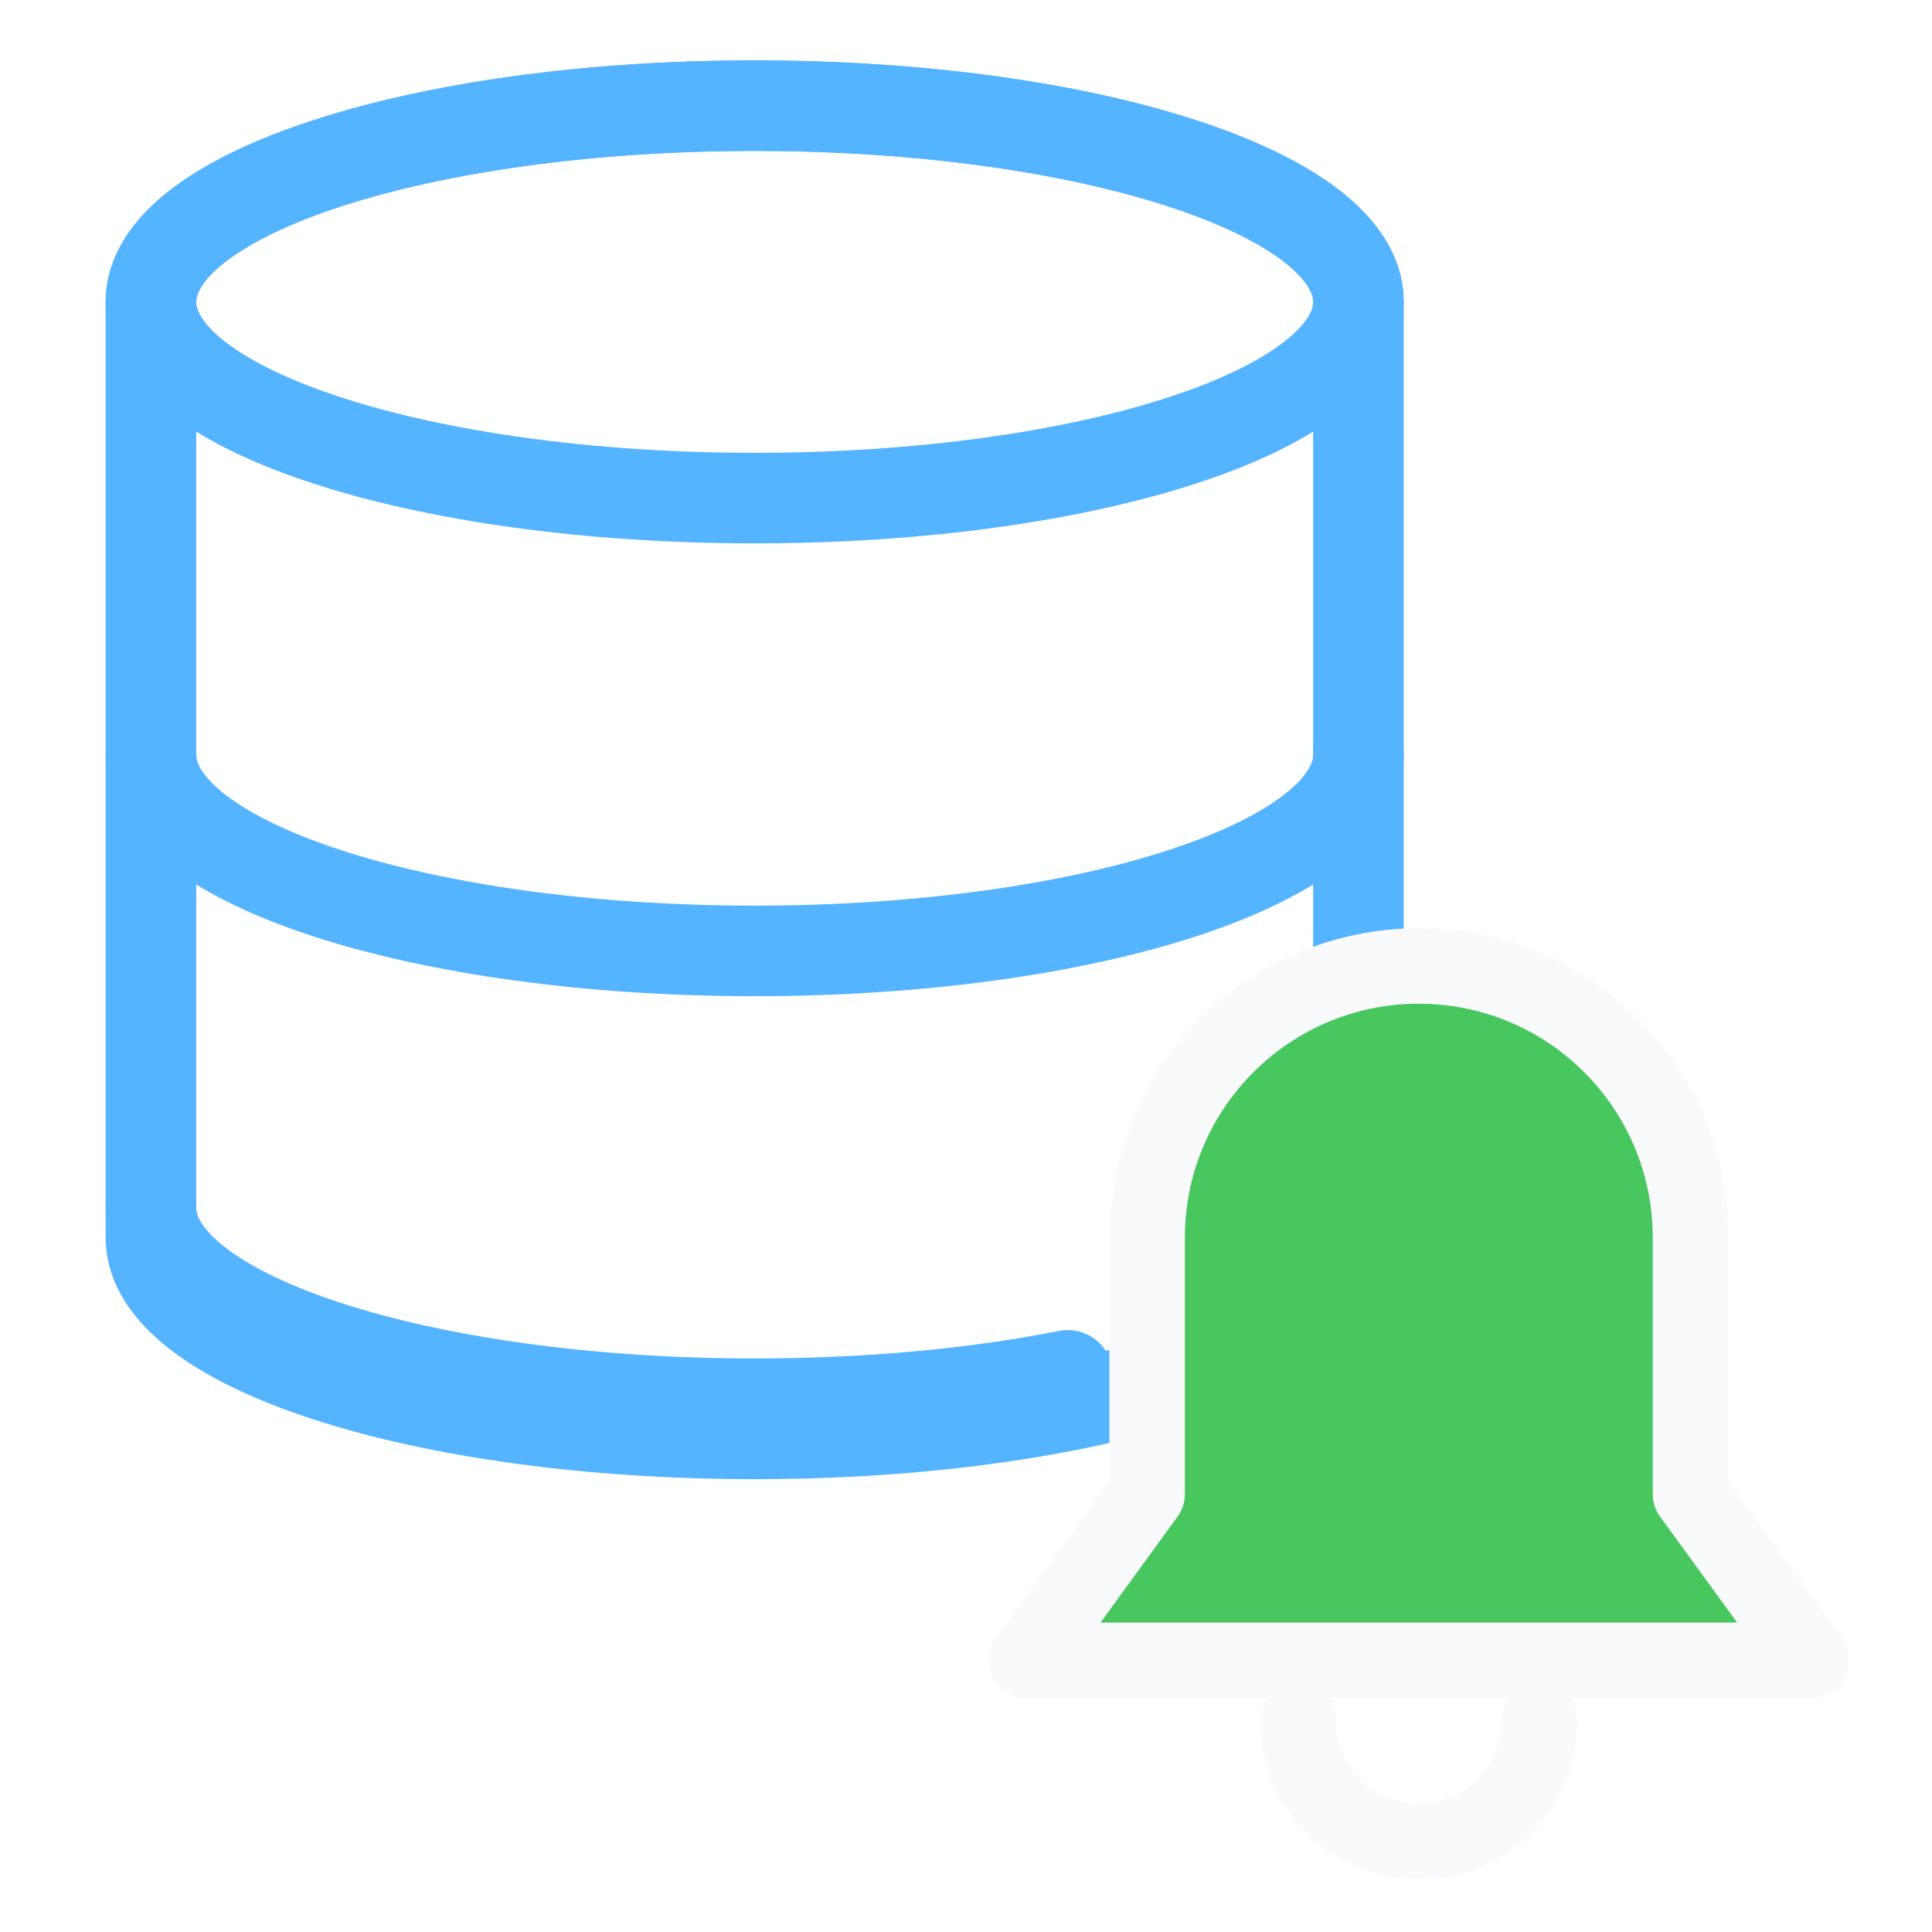
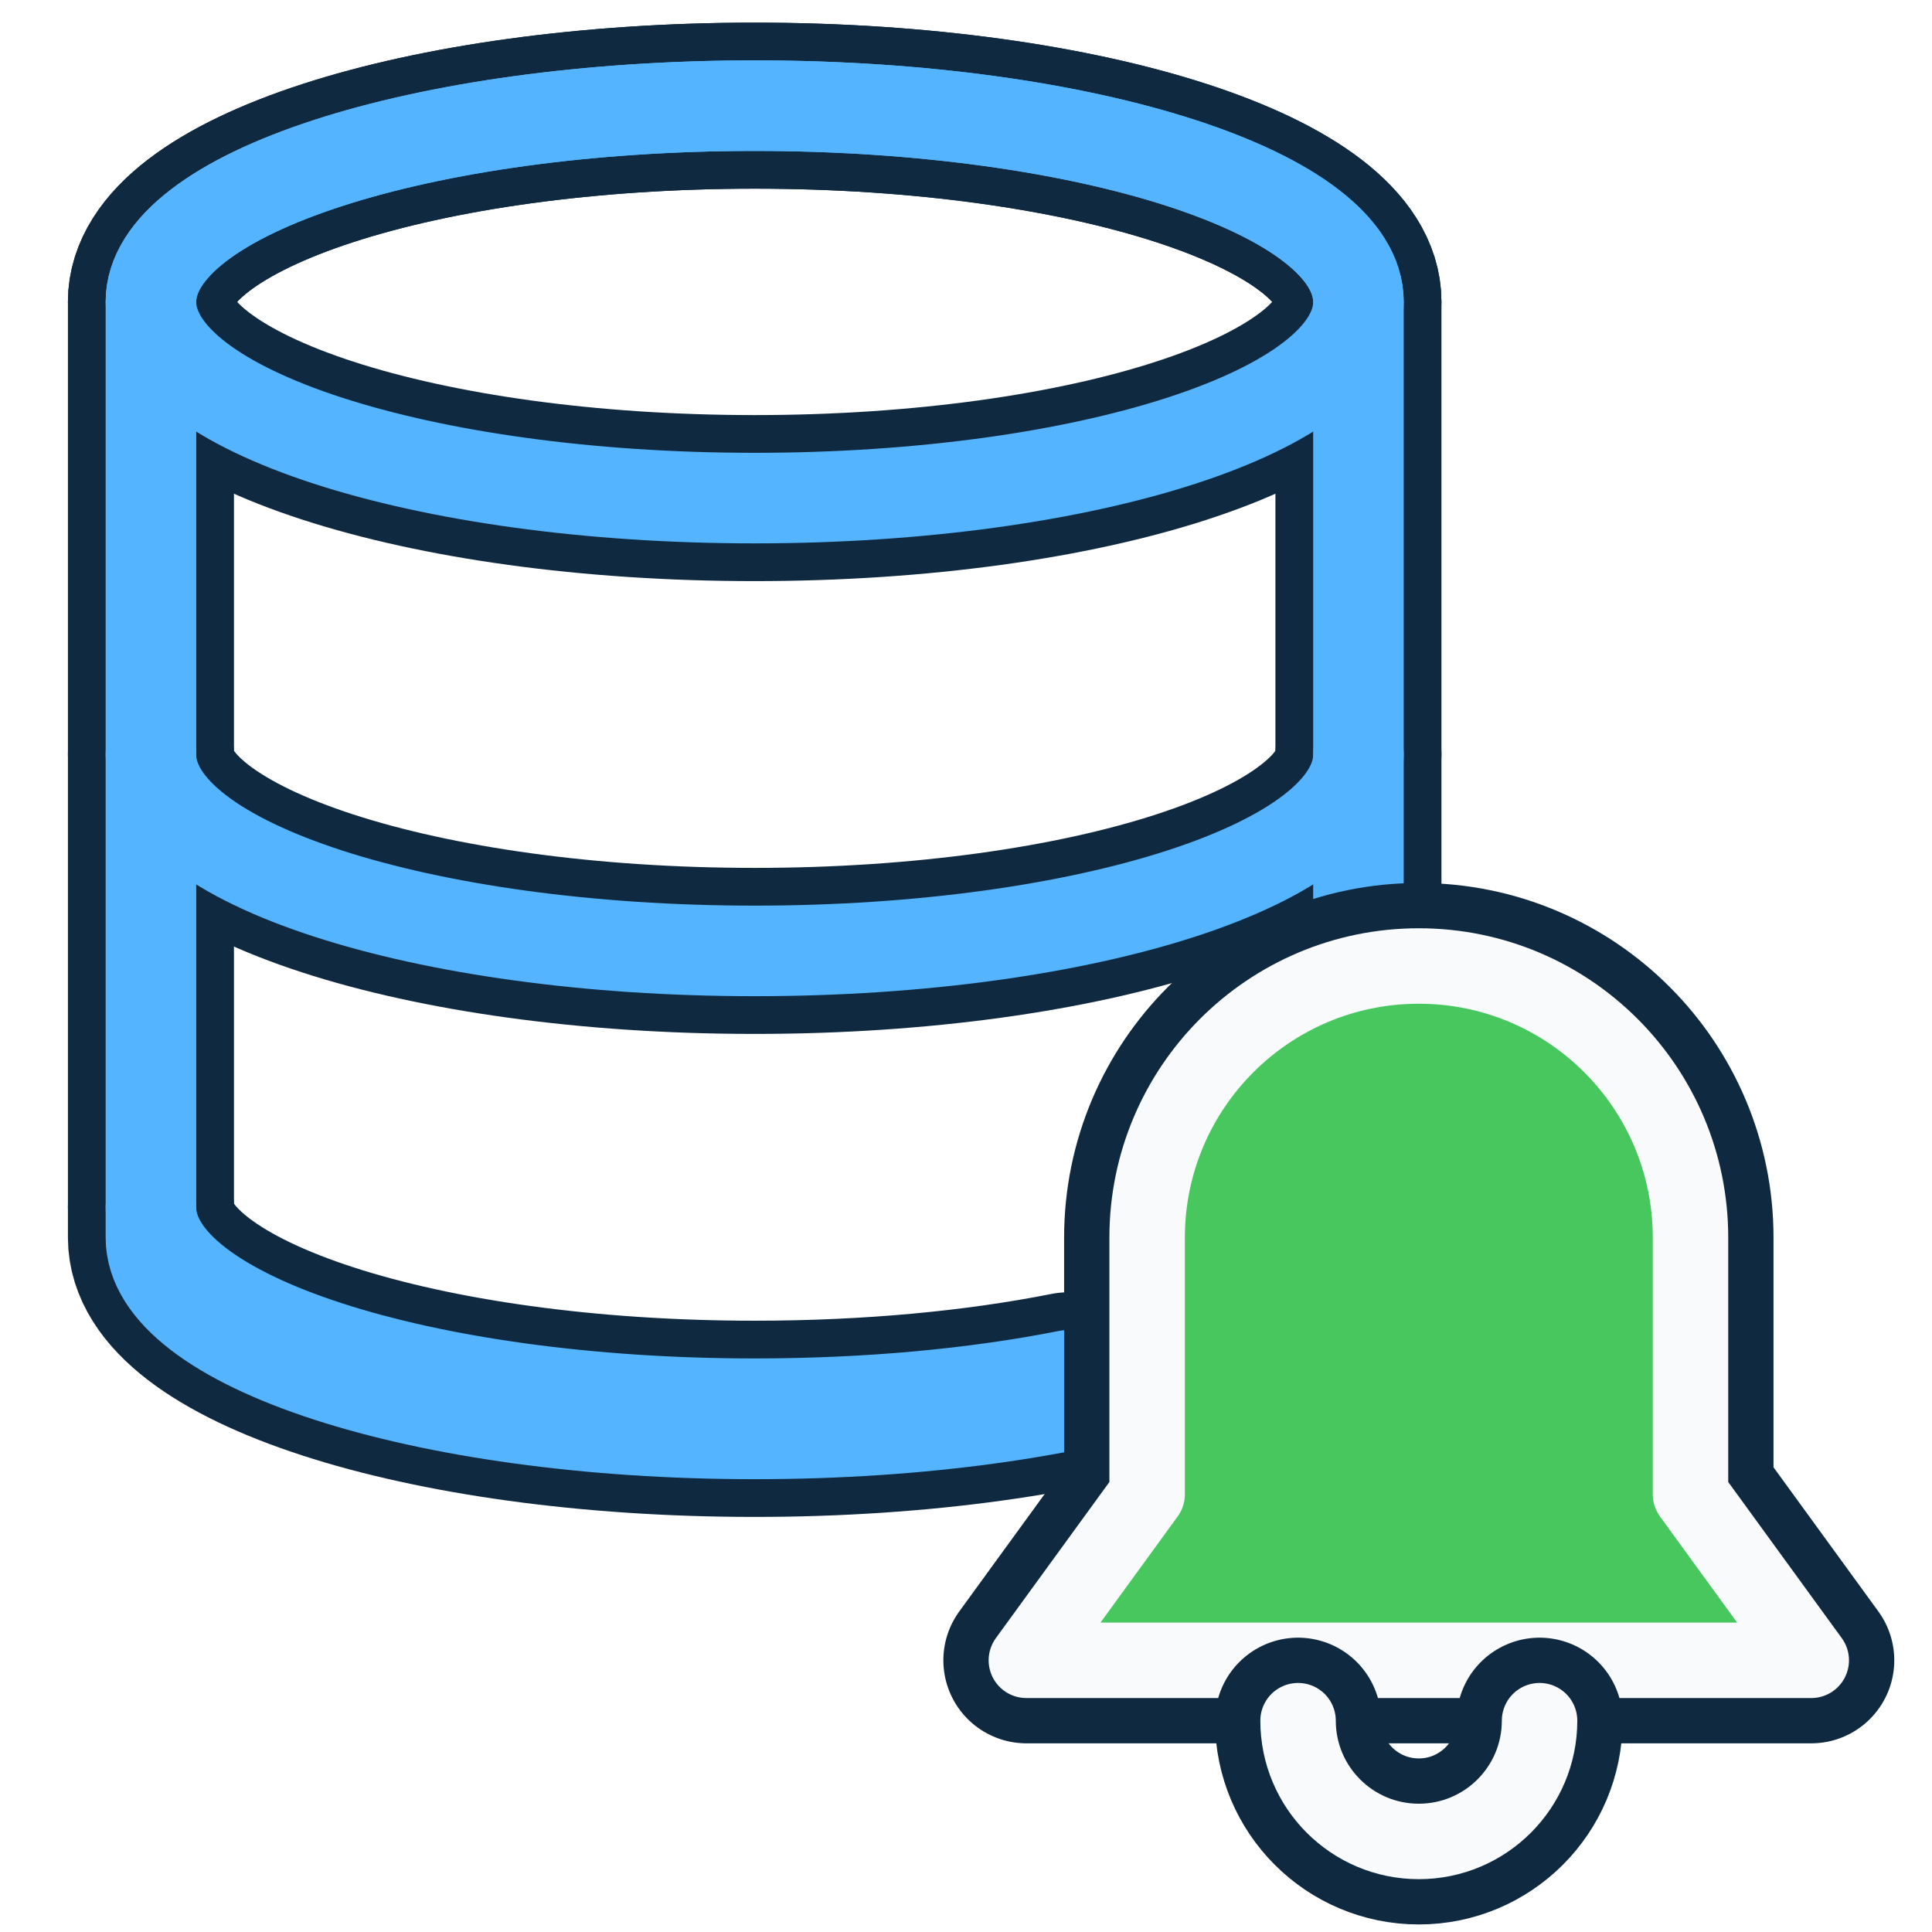
<svg xmlns="http://www.w3.org/2000/svg" viewBox="0 0 64 64">
+   <path d="M5 10c0-3.59 8.95-6.5 20-6.5S45 6.41 45 10v31c0 3.59-8.95 6.5-20 6.5S5 44.59 5 41Z" fill="none" stroke="#0F2940" stroke-width="5.5" stroke-linejoin="round" />
+   <g fill="none" stroke="#0F2940" stroke-width="5.5" stroke-linecap="round" stroke-linejoin="round">
+     <ellipse cx="25" cy="10" rx="20" ry="6.5" />
+     <path d="M5 25c0 3.59 8.95 6.5 20 6.5S45 28.59 45 25" />
+     <path d="M5 40c0 3.59 8.95 6.5 20 6.5 3.8 0 7.35-.34 10.37-.94" />
+   </g>
  <path d="M5 10c0-3.59 8.95-6.5 20-6.5S45 6.41 45 10v31c0 3.59-8.95 6.5-20 6.5S5 44.59 5 41Z" fill="none" stroke="#55B4FF" stroke-width="3" stroke-linejoin="round" />
  <g fill="none" stroke="#55B4FF" stroke-width="3" stroke-linecap="round" stroke-linejoin="round">
    <ellipse cx="25" cy="10" rx="20" ry="6.5" />
    <path d="M5 25c0 3.59 8.95 6.5 20 6.5S45 28.59 45 25" />
    <path d="M5 40c0 3.59 8.95 6.5 20 6.5 3.8 0 7.35-.34 10.37-.94" />
  </g>
+   <path d="M38 49.5V41a9 9 0 0 1 18 0v8.5l4 5.5H34Z" fill="#48C75F" stroke="#0F2940" stroke-width="5.5" stroke-linejoin="round" />
  <path d="M38 49.5V41a9 9 0 0 1 18 0v8.5l4 5.5H34Z" fill="#48C75F" stroke="#F8FAFC" stroke-width="2.5" stroke-linejoin="round" />
+   <path d="M43 57a4 4 0 0 0 8 0" fill="none" stroke="#0F2940" stroke-width="5.5" stroke-linecap="round" />
  <path d="M43 57a4 4 0 0 0 8 0" fill="none" stroke="#F8FAFC" stroke-width="2.5" stroke-linecap="round" />
</svg>
